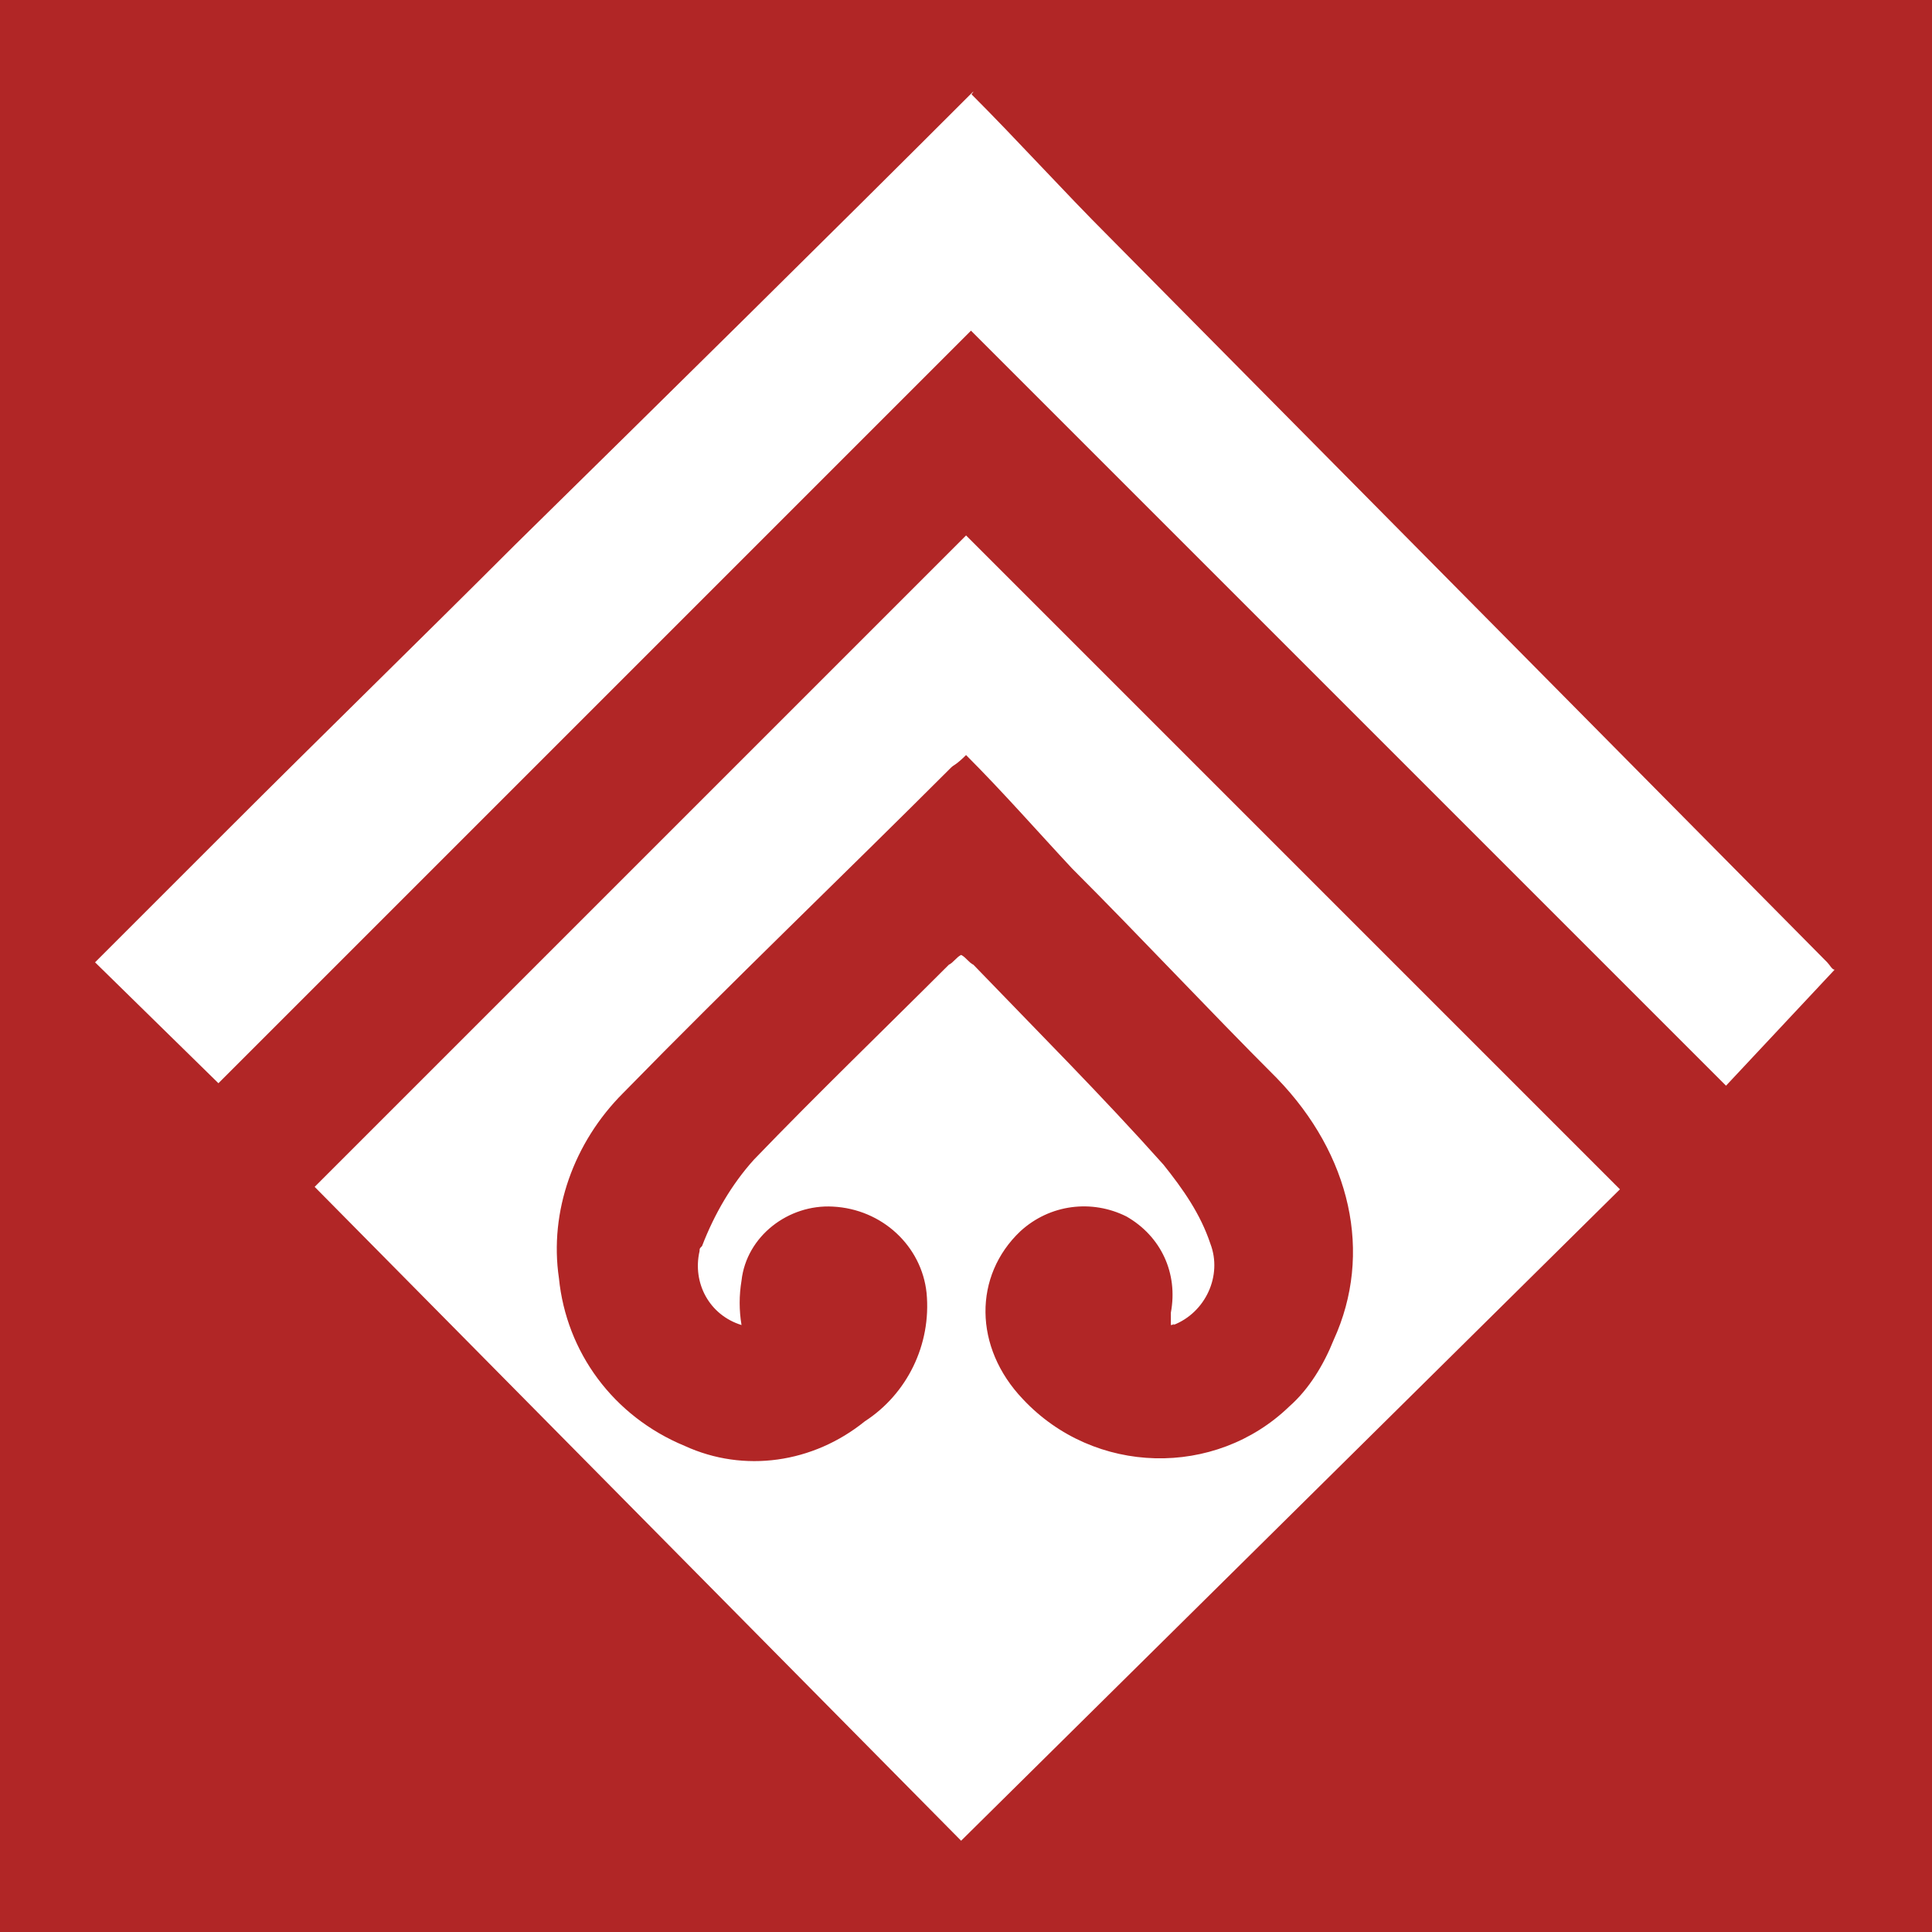
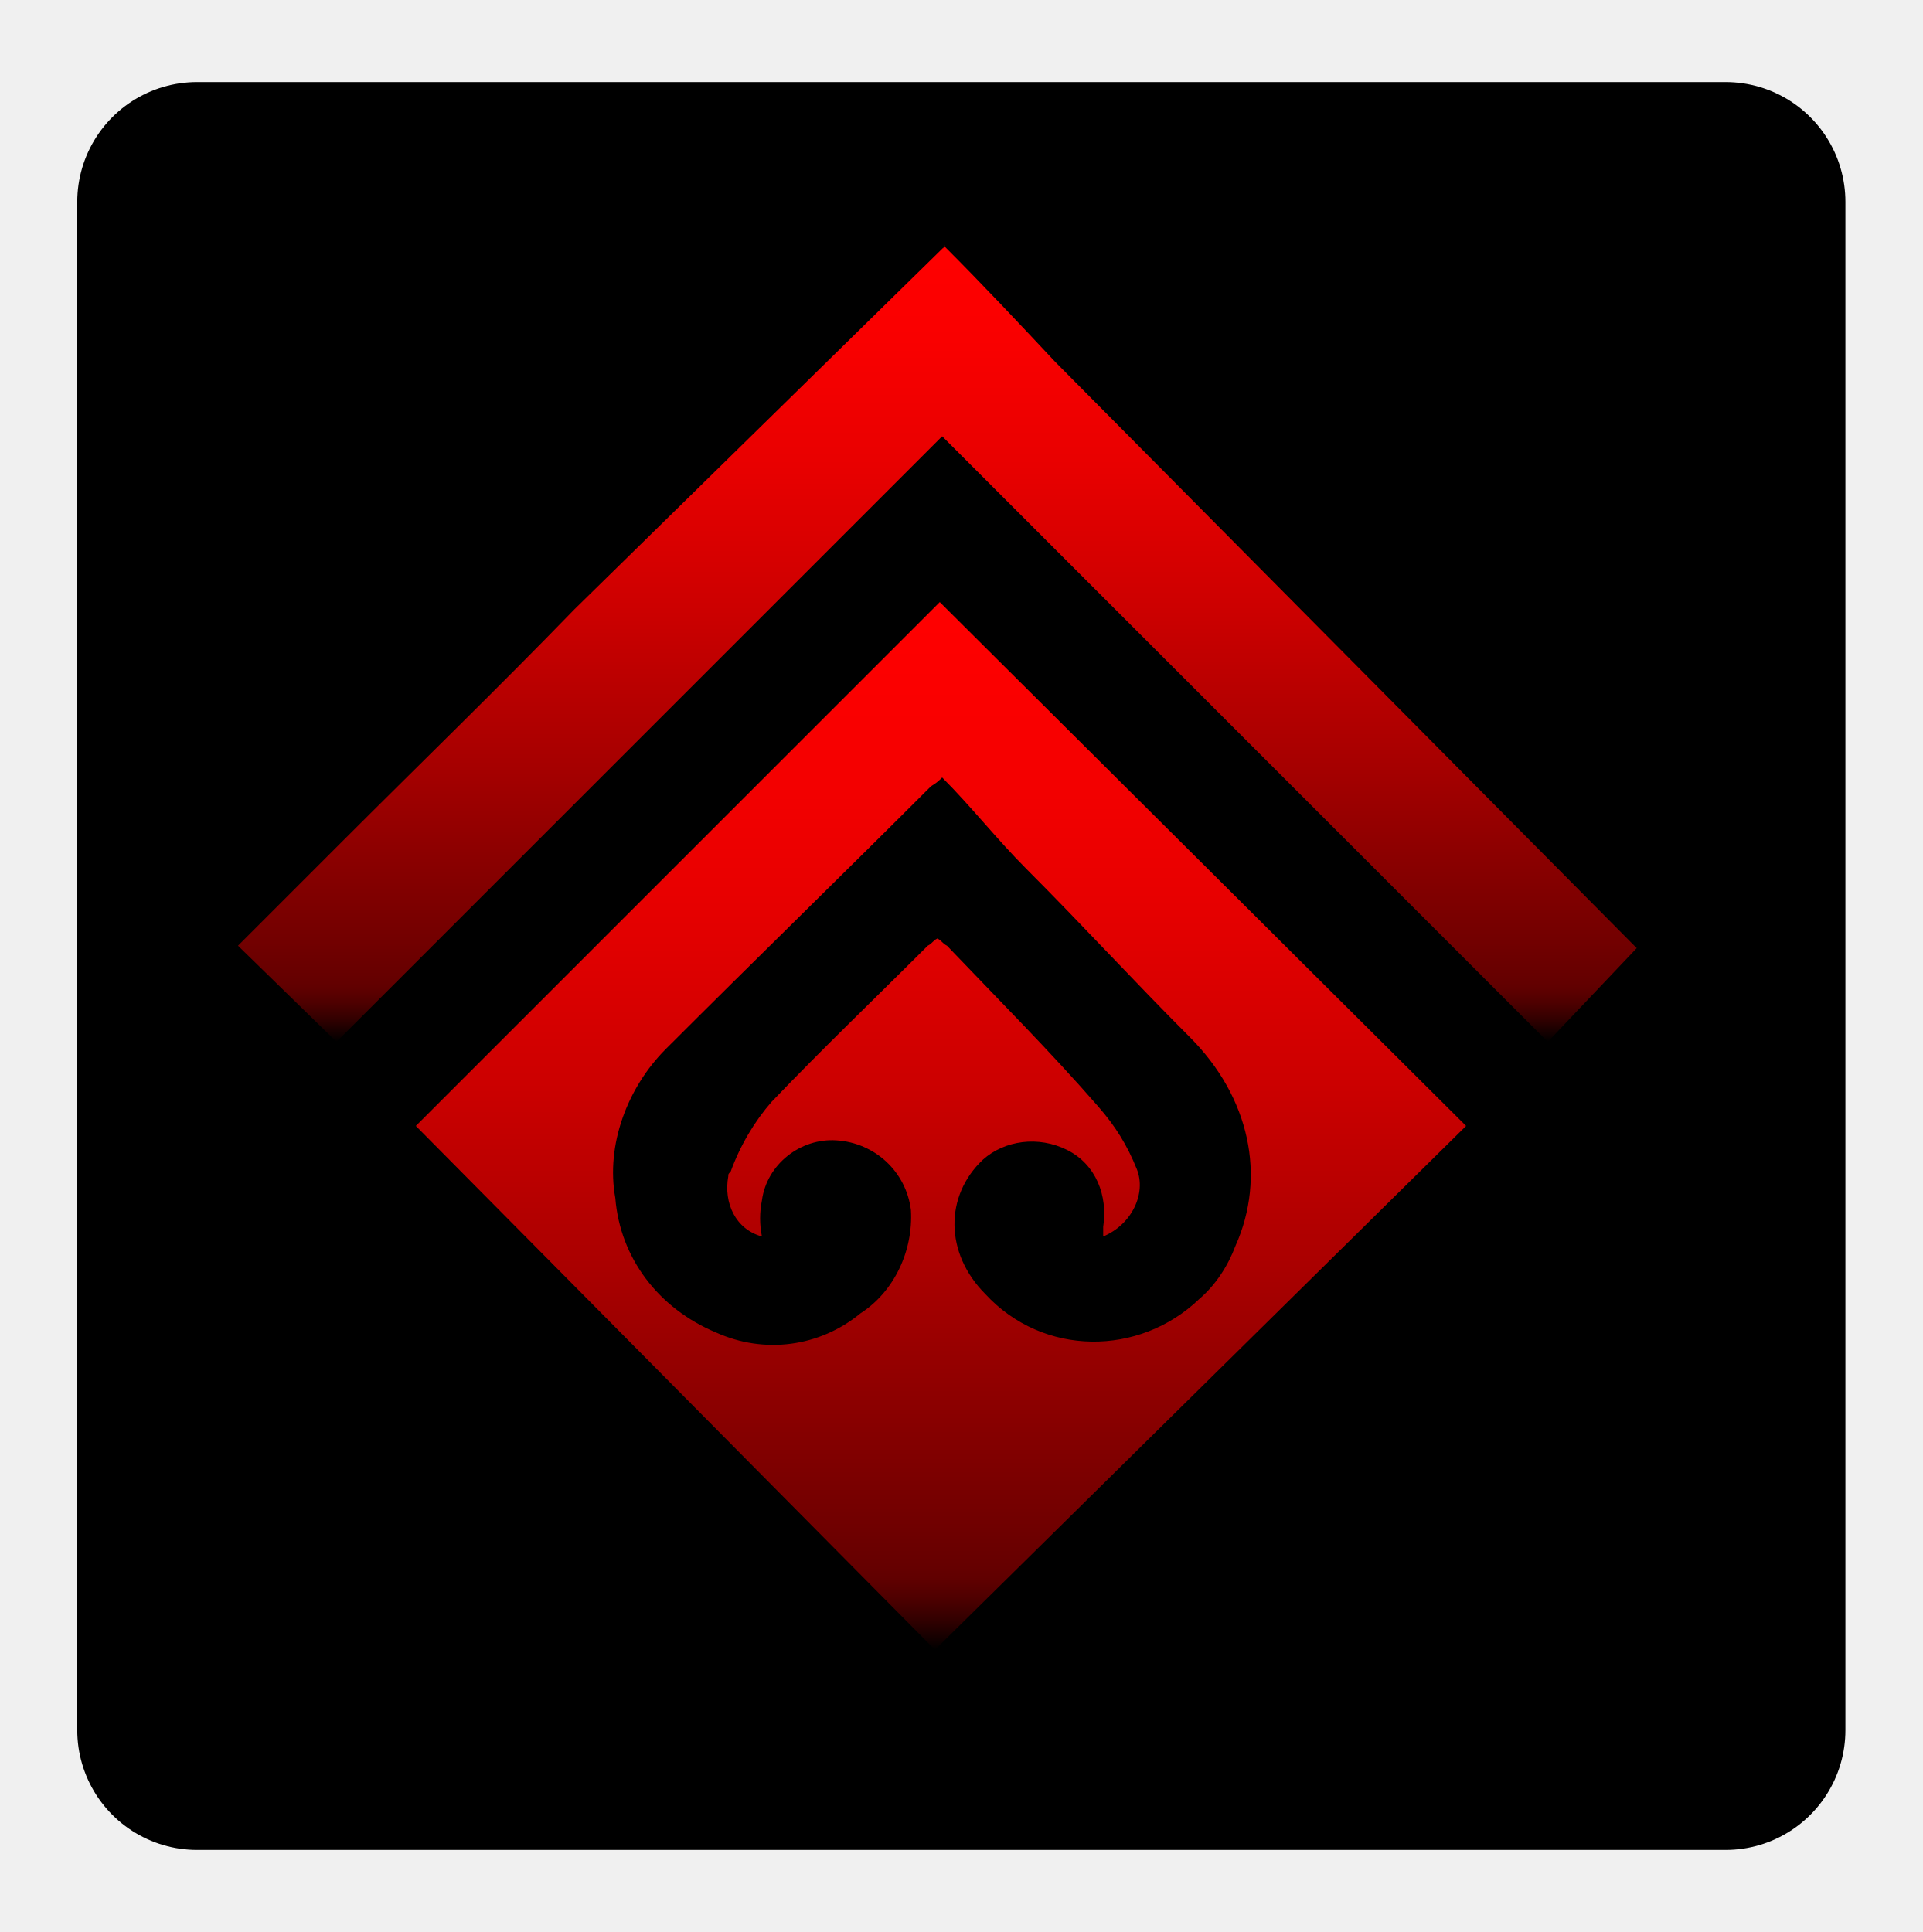
- <svg xmlns="http://www.w3.org/2000/svg" version="1.1" id="Layer_1_Image" x="0px" y="0px" viewBox="0 0 80 80" style="enable-background:new 0 0 80 80;" xml:space="preserve">
+ <svg xmlns="http://www.w3.org/2000/svg" version="1.1" id="Layer_1_Image" x="0px" y="0px" viewBox="0 0 80 80.4" style="enable-background:new 0 0 80 80.4;" xml:space="preserve">
  <style type="text/css">
- 	.st0{fill:#B12626;}
- 	.st1{fill:#FFFFFF;}
+ 	
+ 		.st0{display:none;fill-opacity:0.267;stroke:#000000;stroke-width:9.971;stroke-linecap:round;stroke-linejoin:round;stroke-miterlimit:3.882;stroke-opacity:0.268;}
+ 	.st1{stroke:#000000;stroke-width:9.971;stroke-linecap:round;stroke-linejoin:round;}
+ 	.st2{fill:url(#path69_1_);}
+ 	.st3{fill:url(#path71_1_);}
</style>
-   <rect id="rect838" y="0" class="st0" width="80" height="80" />
-   <g id="g836" transform="matrix(1.021712,0,0,1.021712,-5.770318,4.087637)">
-     <path id="path69" class="st1" d="M45-0.2   c1.9,1.9,3.7,3.9,5.6,5.8L79.7,35c0.1,0.1,0.2,0.3,0.3,0.3L75.6,40L45,9.4L14.5,39.9l-5-4.9l5.3-5.3c3.9-3.9,7.8-7.7,11.7-11.6   C32.4,12.3,39.2,5.6,45-0.2C45.3-0.5,44.8,0.1,45-0.2z" />
-     <path id="path71" class="st1" d="M44.8,17.7l26.5,26.5L44.6,70.6L18.4,44.1L44.8,17.7z    M53.1,49.7c0-0.2,0-0.3,0-0.5c0.3-1.6-0.4-3.1-1.8-3.9c-1.4-0.7-3.1-0.5-4.3,0.6c-1.9,1.8-1.9,4.7,0.1,6.8   c2.9,3.1,7.8,3.2,10.8,0.3c0.8-0.7,1.4-1.7,1.8-2.7c1.6-3.5,0.7-7.5-2.3-10.6c-2.8-2.8-5.5-5.7-8.3-8.5c-1.4-1.5-2.8-3.1-4.3-4.6   c-0.4,0.4-0.5,0.4-0.6,0.5c-4.4,4.4-8.9,8.7-13.3,13.2c-2,2-3,4.8-2.6,7.5c0.3,3,2.2,5.6,5.1,6.8c2.4,1.1,5.2,0.7,7.3-1   c1.7-1.1,2.7-3.1,2.5-5.2c-0.2-1.9-1.8-3.4-3.8-3.5c-1.8-0.1-3.5,1.2-3.7,3c-0.1,0.6-0.1,1.2,0,1.8c-1.3-0.4-2-1.7-1.7-3   c0-0.1,0-0.1,0.1-0.2c0.5-1.3,1.2-2.5,2.1-3.5c2.6-2.7,5.3-5.3,7.9-7.9c0.2-0.1,0.3-0.3,0.5-0.4c0.2,0.1,0.3,0.3,0.5,0.4   c2.6,2.7,5.2,5.3,7.7,8.1c0.8,1,1.5,2,1.9,3.2c0.5,1.3-0.2,2.8-1.5,3.3C53.3,49.6,53.2,49.7,53.1,49.7L53.1,49.7z" />
+   <rect id="rect838-0" x="8.2" y="9" class="st0" width="63.6" height="63.6" />
+   <rect id="rect838" x="8.2" y="8.4" class="st1" width="63.6" height="63.6" />
+   <g id="g836" transform="translate(-4.797452,4.855584)">
+     <linearGradient id="path69_1_" gradientUnits="userSpaceOnUse" x1="43.8" y1="38.5" x2="43.8" y2="5.351">
+       <stop offset="0" style="stop-color:#000000" />
+       <stop offset="6.385848e-03" style="stop-color:#0C0000" />
+       <stop offset="2.877537e-02" style="stop-color:#330000" />
+       <stop offset="4.939750e-02" style="stop-color:#4F0000" />
+       <stop offset="6.743488e-02" style="stop-color:#600000" />
+       <stop offset="8.090451e-02" style="stop-color:#660000" />
+       <stop offset="0.133" style="stop-color:#740000" />
+       <stop offset="0.343" style="stop-color:#A50000" />
+       <stop offset="0.541" style="stop-color:#CC0000" />
+       <stop offset="0.723" style="stop-color:#E80000" />
+       <stop offset="0.882" style="stop-color:#F90000" />
+       <stop offset="1" style="stop-color:#FF0000" />
+       <stop offset="1" style="stop-color:#000000" />
+     </linearGradient>
+     <path id="path69" class="st2" d="M44.1,5.4   c1.6,1.6,3.1,3.2,4.6,4.8l24,24.2c0.1,0.1,0.2,0.2,0.2,0.2l-3.7,3.9L44,13.3L18.8,38.5l-4.1-4l4.4-4.4c3.2-3.2,6.4-6.3,9.6-9.6   C33.6,15.7,39.2,10.2,44.1,5.4C44.2,5.2,43.9,5.7,44.1,5.4z" />
+     <linearGradient id="path71_1_" gradientUnits="userSpaceOnUse" x1="43.95" y1="63.8" x2="43.95" y2="20.2">
+       <stop offset="0" style="stop-color:#000000" />
+       <stop offset="6.385848e-03" style="stop-color:#0C0000" />
+       <stop offset="2.877537e-02" style="stop-color:#330000" />
+       <stop offset="4.939750e-02" style="stop-color:#4F0000" />
+       <stop offset="6.743488e-02" style="stop-color:#600000" />
+       <stop offset="8.090451e-02" style="stop-color:#660000" />
+       <stop offset="0.133" style="stop-color:#740000" />
+       <stop offset="0.343" style="stop-color:#A50000" />
+       <stop offset="0.541" style="stop-color:#CC0000" />
+       <stop offset="0.723" style="stop-color:#E80000" />
+       <stop offset="0.882" style="stop-color:#F90000" />
+       <stop offset="1" style="stop-color:#FF0000" />
+       <stop offset="1" style="stop-color:#000000" />
+     </linearGradient>
+     <path id="path71" class="st3" d="M43.9,20.2L65.8,42L43.7,63.8L22.1,42L43.9,20.2z M50.7,46.6   c0-0.2,0-0.2,0-0.4c0.2-1.3-0.3-2.6-1.5-3.2s-2.6-0.4-3.5,0.4c-1.6,1.5-1.6,3.9,0.1,5.6c2.4,2.6,6.4,2.6,8.9,0.2   c0.7-0.6,1.2-1.4,1.5-2.2c1.3-2.9,0.6-6.2-1.9-8.7c-2.3-2.3-4.5-4.7-6.8-7c-1.2-1.2-2.3-2.6-3.5-3.8c-0.3,0.3-0.4,0.3-0.5,0.4   c-3.6,3.6-7.3,7.2-11,10.9c-1.6,1.6-2.5,4-2.1,6.2c0.2,2.5,1.8,4.6,4.2,5.6c2,0.9,4.3,0.6,6-0.8c1.4-0.9,2.2-2.6,2.1-4.3   c-0.2-1.6-1.5-2.8-3.1-2.9c-1.5-0.1-2.9,1-3.1,2.5c-0.1,0.5-0.1,1,0,1.5c-1.1-0.3-1.6-1.4-1.4-2.5c0-0.1,0-0.1,0.1-0.2   c0.4-1.1,1-2.1,1.7-2.9c2.1-2.2,4.4-4.4,6.5-6.5c0.2-0.1,0.2-0.2,0.4-0.3c0.2,0.1,0.2,0.2,0.4,0.3c2.1,2.2,4.3,4.4,6.3,6.7   c0.7,0.8,1.2,1.6,1.6,2.6C52.5,44.8,51.9,46.1,50.7,46.6C50.8,46.6,50.7,46.6,50.7,46.6L50.7,46.6z" />
  </g>
</svg>
